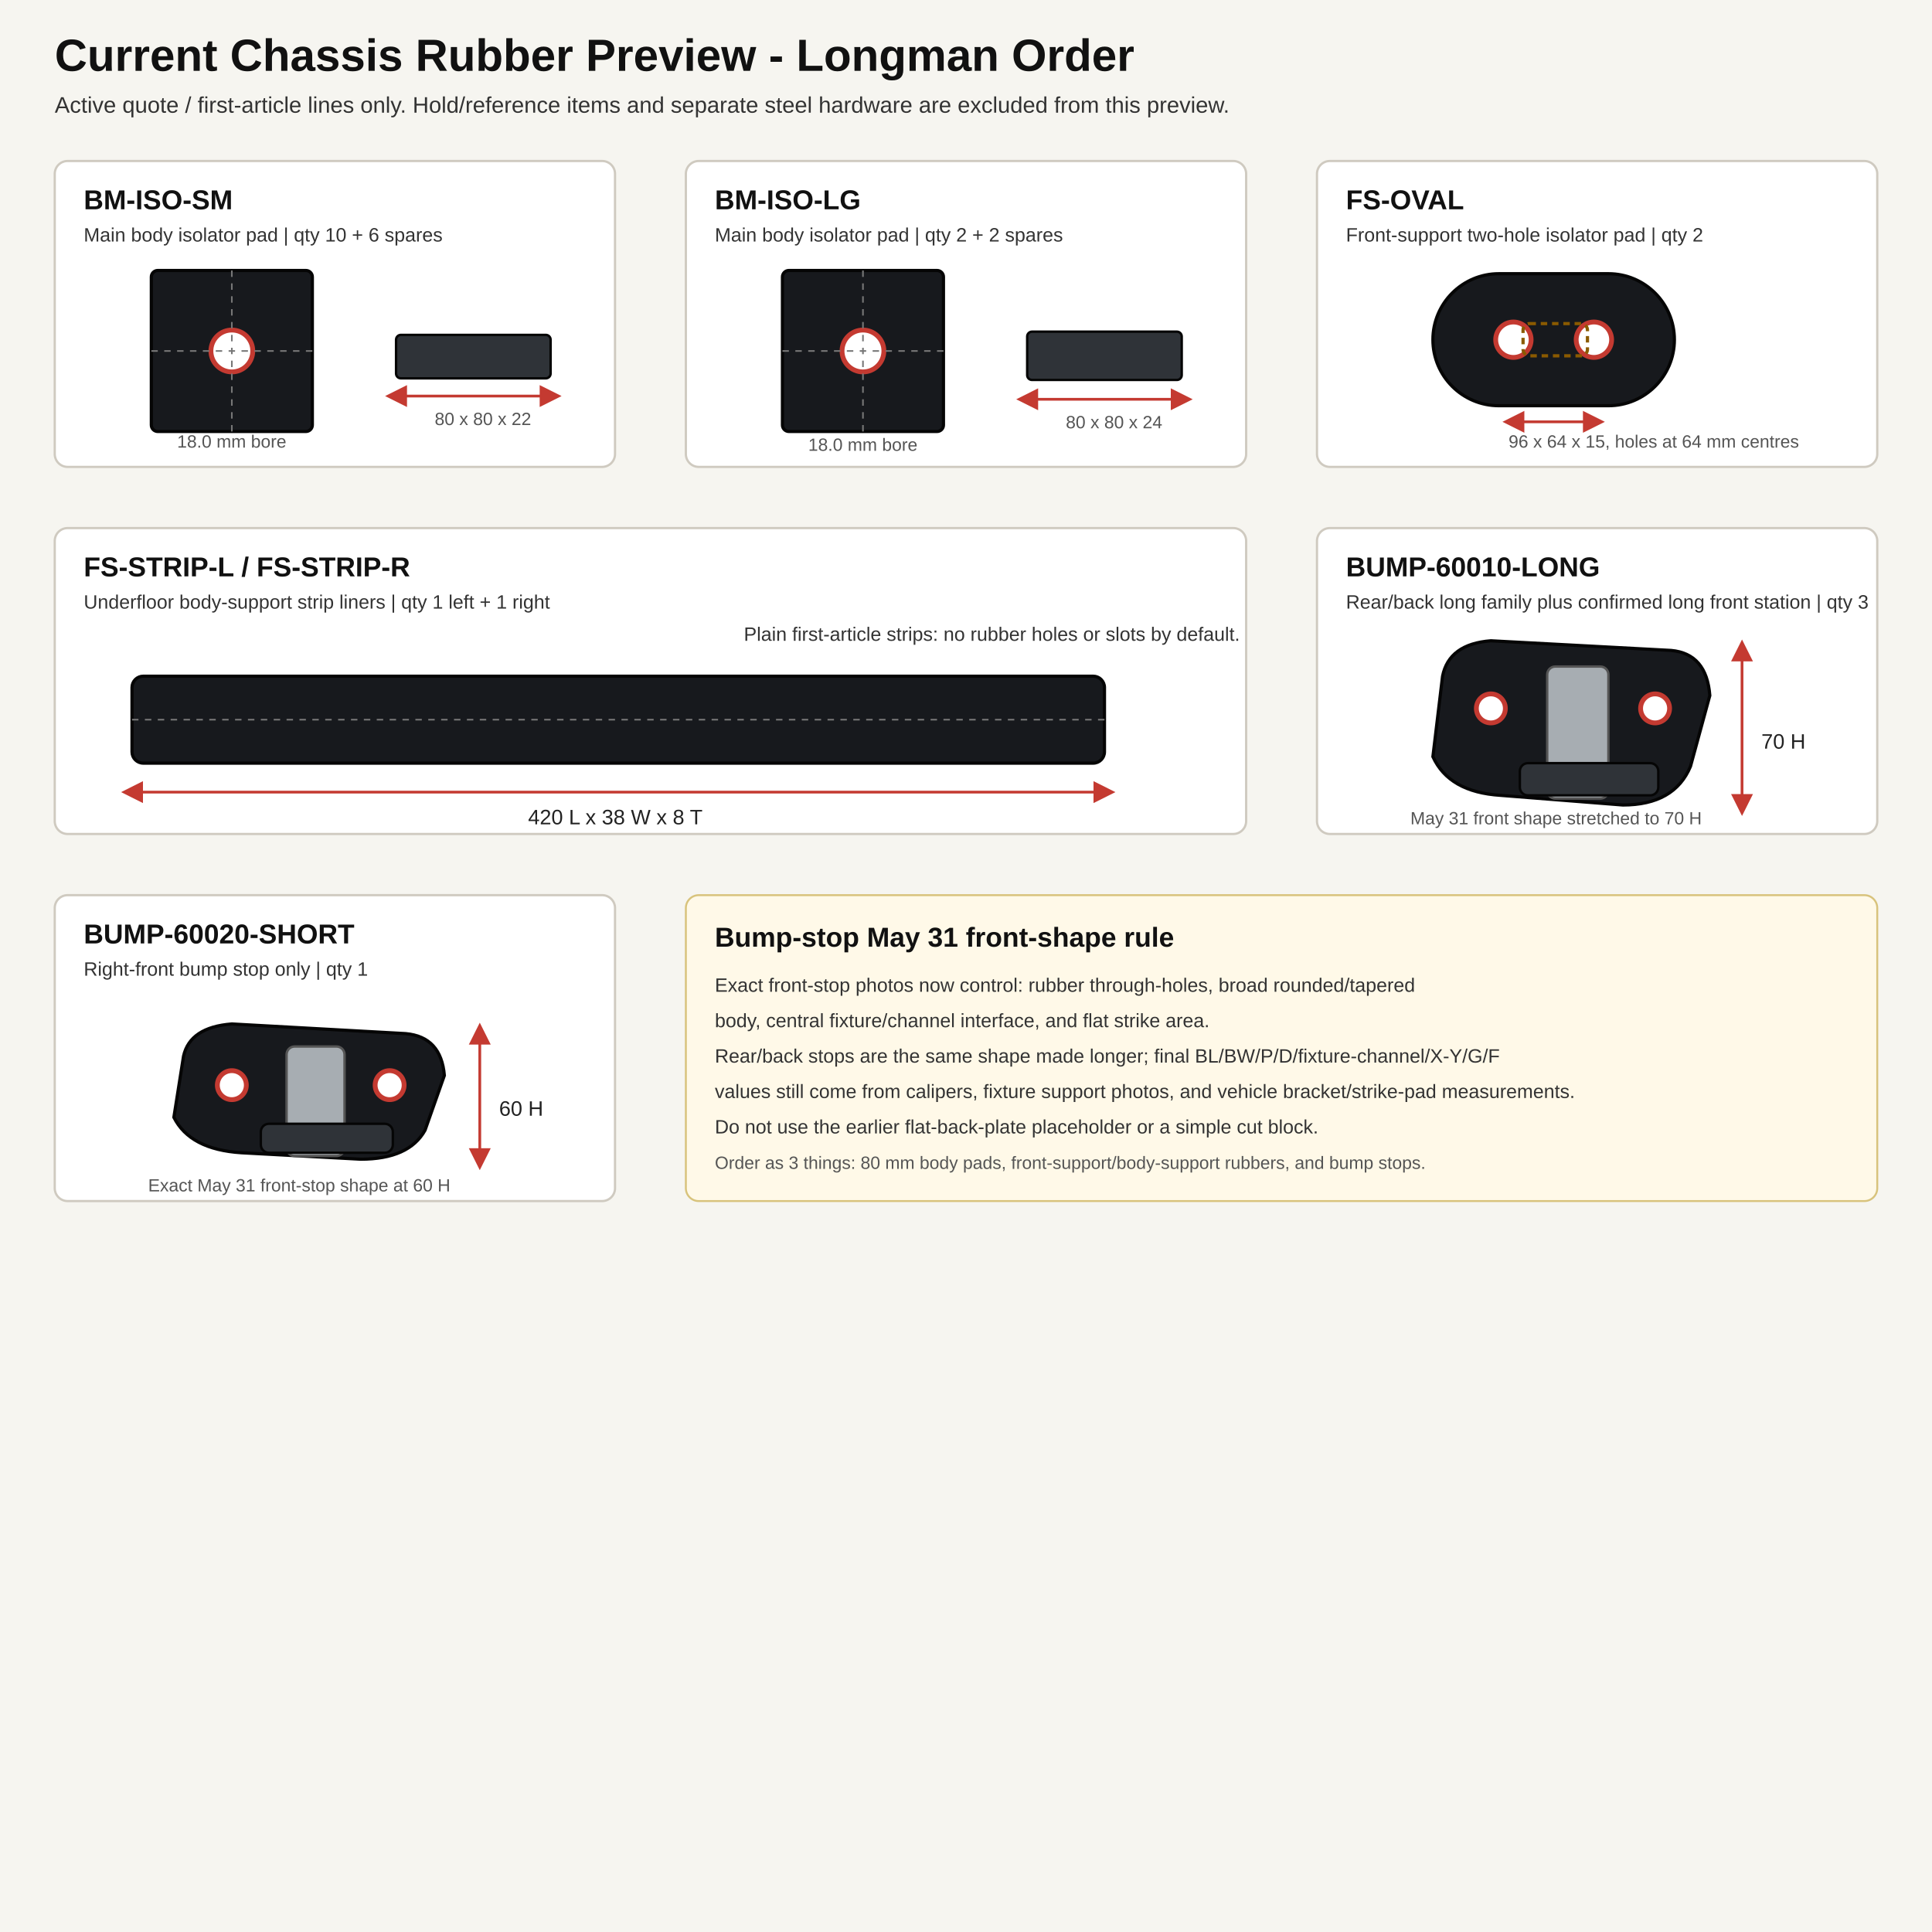
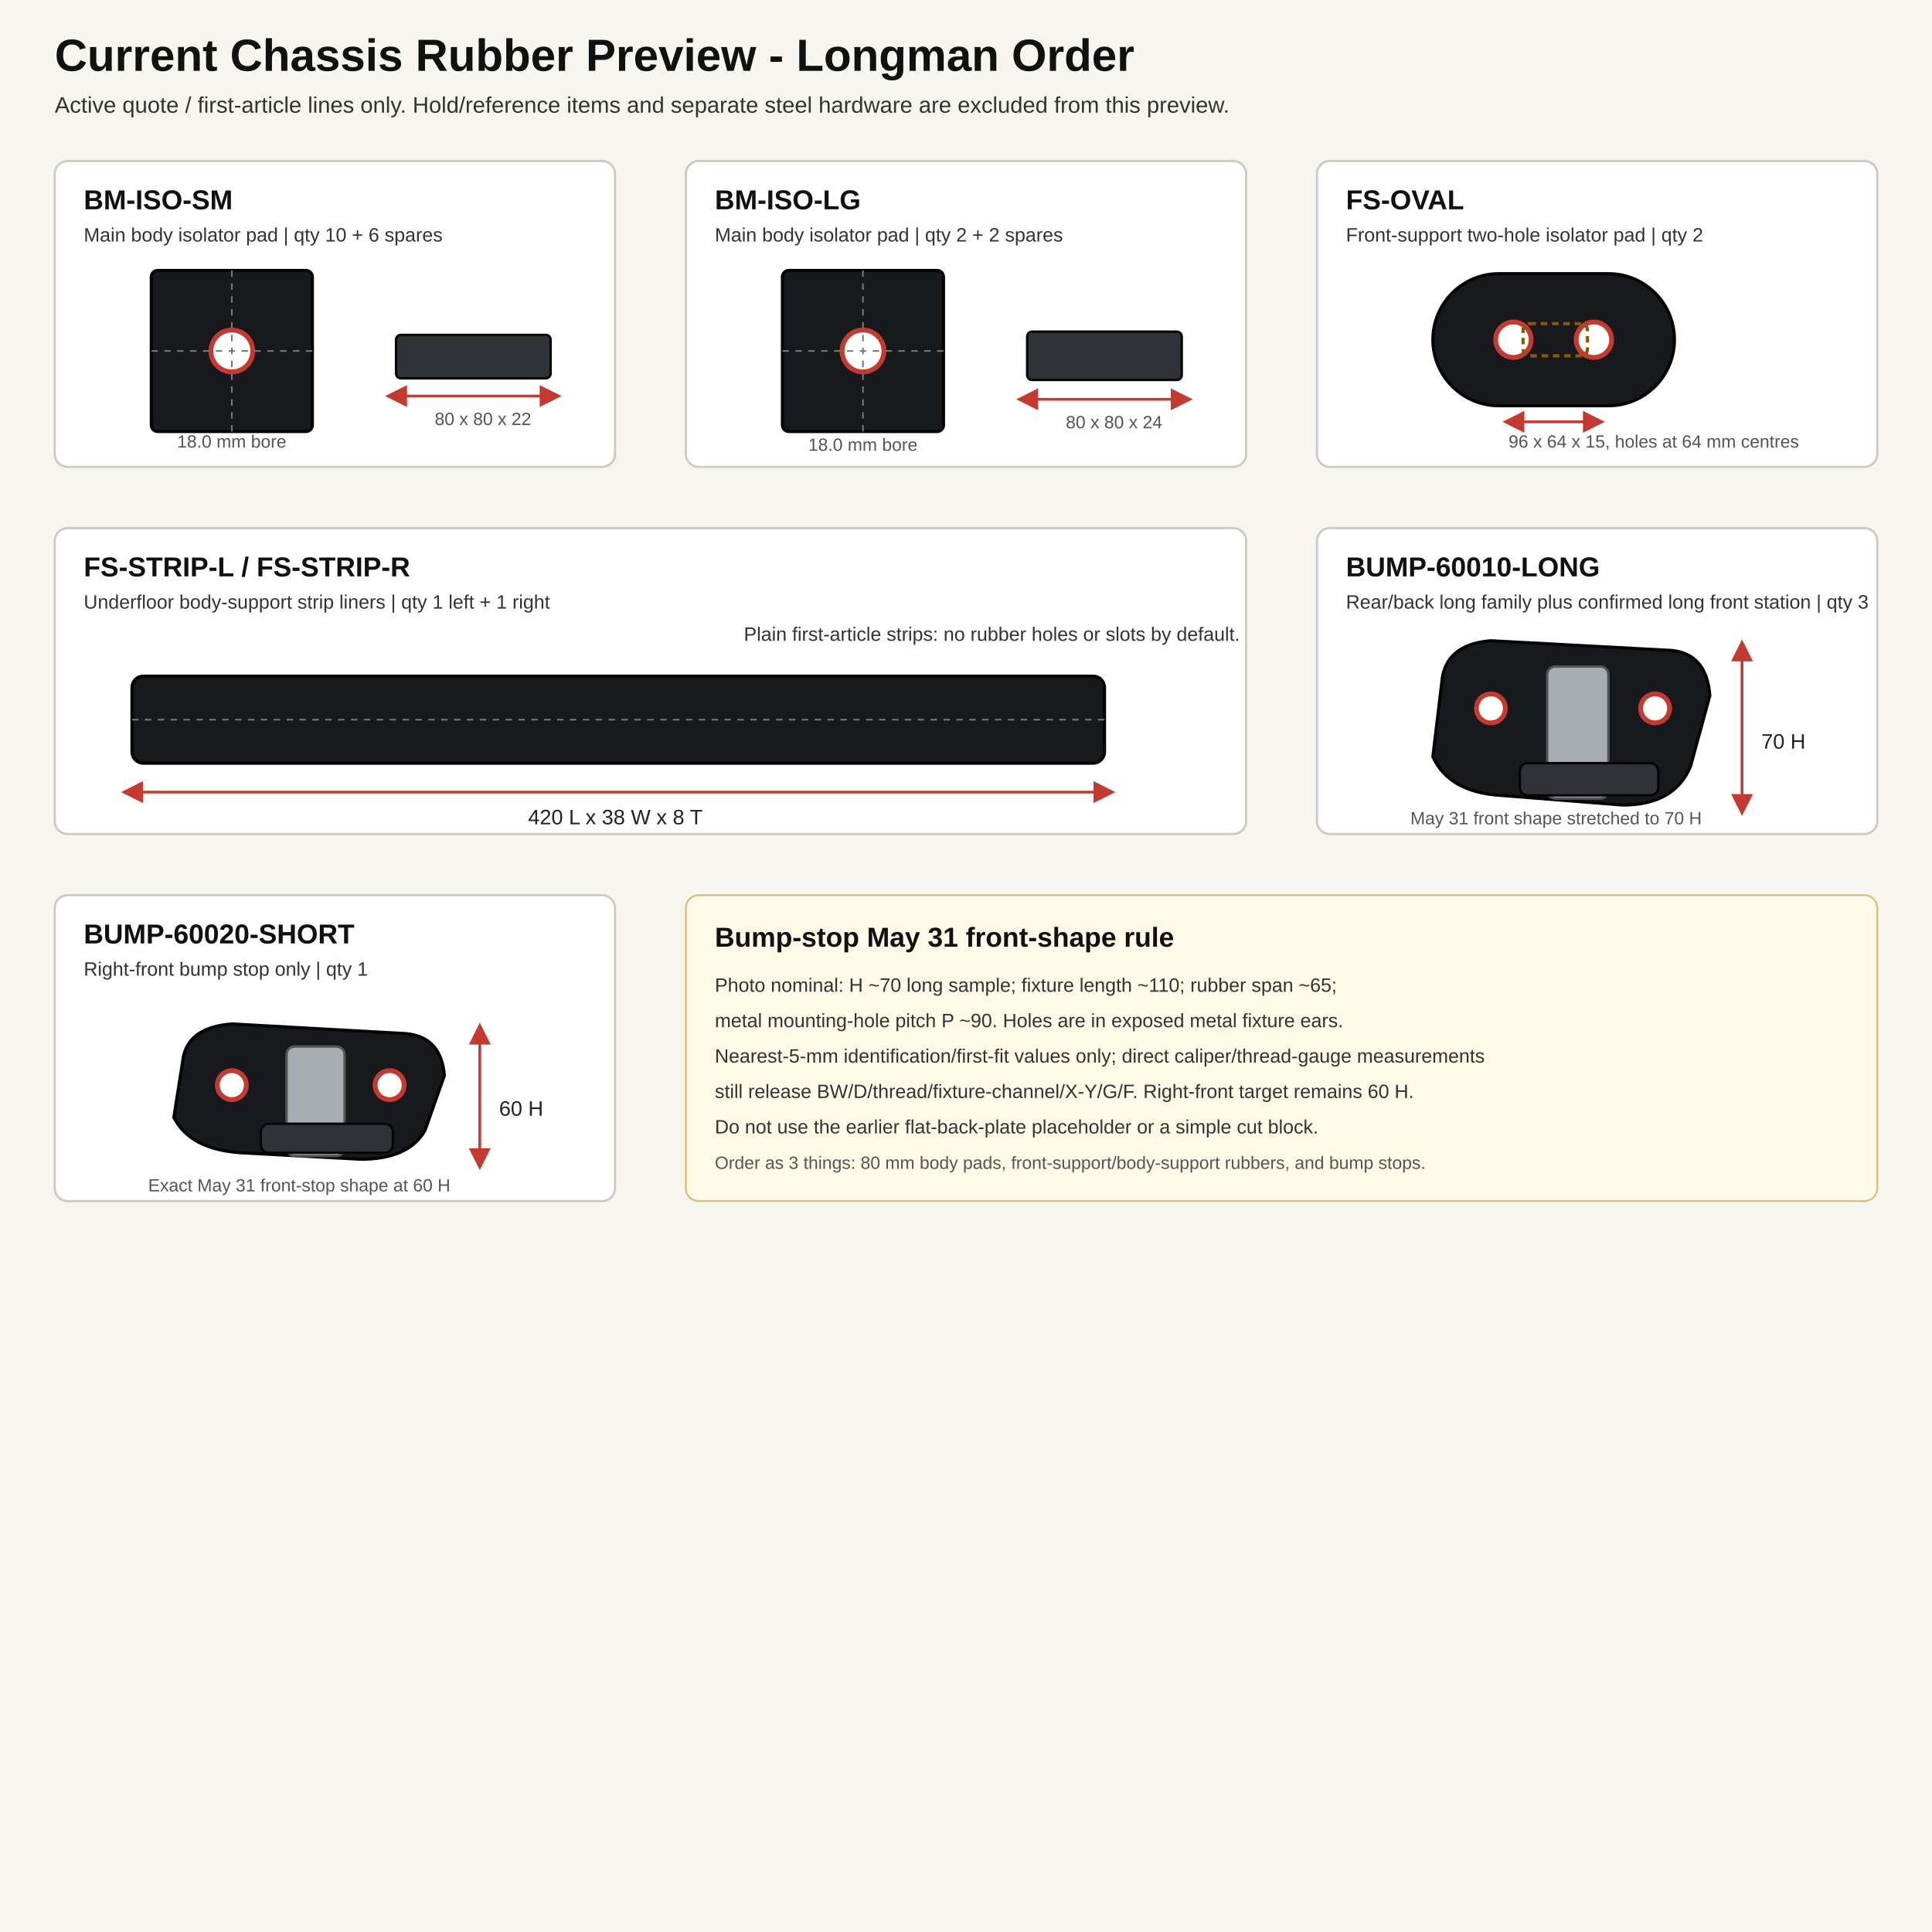
<svg xmlns="http://www.w3.org/2000/svg" width="1200" height="1200" viewBox="0 0 1200 1200" role="img" aria-labelledby="title desc">
  <rect width="1200" height="1200" fill="#f6f5f0" />
  <style>
    .title { font: 700 28px Arial, sans-serif; fill: #111; }
    .subtitle { font: 14px Arial, sans-serif; fill: #333; }
    .panel { fill: #fff; stroke: #cfcac0; stroke-width: 1.4; rx: 8; }
    .panel-title { font: 700 17px Arial, sans-serif; fill: #111; }
    .label { font: 13px Arial, sans-serif; fill: #222; }
    .small { font: 12px Arial, sans-serif; fill: #333; }
    .tiny { font: 11px Arial, sans-serif; fill: #555; }
    .rubber { fill: #17191d; stroke: #050505; stroke-width: 2; }
    .rubber2 { fill: #2f3338; stroke: #050505; stroke-width: 1.5; }
    .steel { fill: #a7adb2; stroke: #555; stroke-width: 1.5; }
    .hole { fill: #fff; stroke: #c43a31; stroke-width: 3; }
    .dim { stroke: #c43a31; stroke-width: 1.7; fill: none; marker-start: url(#arrow); marker-end: url(#arrow); }
    .guide { stroke: #777; stroke-width: 1; stroke-dasharray: 4 4; }
    .note-box { fill: #fff9e8; stroke: #d8c37c; stroke-width: 1.2; }
  </style>
  <defs>
    <marker id="arrow" markerWidth="8" markerHeight="8" refX="4" refY="4" orient="auto-start-reverse">
      <path d="M0,0 L8,4 L0,8 z" fill="#c43a31" />
    </marker>
  </defs>
  <text x="34" y="44" class="title">Current Chassis Rubber Preview - Longman Order</text>
  <text x="34" y="70" class="subtitle">Active quote / first-article lines only. Hold/reference items and separate steel hardware are excluded from this preview.</text>
  <g transform="translate(34,100)">
    <rect class="panel" x="0" y="0" width="348" height="190" />
    <text class="panel-title" x="18" y="30">BM-ISO-SM</text>
    <text class="small" x="18" y="50">Main body isolator pad | qty 10 + 6 spares</text>
    <rect class="rubber" x="60" y="68" width="100" height="100" rx="4" />
    <circle class="hole" cx="110" cy="118" r="13" />
    <line class="guide" x1="110" y1="68" x2="110" y2="168" />
    <line class="guide" x1="60" y1="118" x2="160" y2="118" />
    <rect class="rubber2" x="212" y="108" width="96" height="27" rx="3" />
    <line class="dim" x1="212" y1="146" x2="308" y2="146" />
    <text class="tiny" x="236" y="164">80 x 80 x 22</text>
    <text class="tiny" x="76" y="178">18.0 mm bore</text>
  </g>
  <g transform="translate(426,100)">
    <rect class="panel" x="0" y="0" width="348" height="190" />
    <text class="panel-title" x="18" y="30">BM-ISO-LG</text>
    <text class="small" x="18" y="50">Main body isolator pad | qty 2 + 2 spares</text>
    <rect class="rubber" x="60" y="68" width="100" height="100" rx="4" />
    <circle class="hole" cx="110" cy="118" r="13" />
    <line class="guide" x1="110" y1="68" x2="110" y2="168" />
    <line class="guide" x1="60" y1="118" x2="160" y2="118" />
    <rect class="rubber2" x="212" y="106" width="96" height="30" rx="3" />
    <line class="dim" x1="212" y1="148" x2="308" y2="148" />
    <text class="tiny" x="236" y="166">80 x 80 x 24</text>
    <text class="tiny" x="76" y="180">18.0 mm bore</text>
  </g>
  <g transform="translate(818,100)">
    <rect class="panel" x="0" y="0" width="348" height="190" />
    <text class="panel-title" x="18" y="30">FS-OVAL</text>
    <text class="small" x="18" y="50">Front-support two-hole isolator pad | qty 2</text>
    <rect class="rubber" x="72" y="70" width="150" height="82" rx="41" />
    <circle class="hole" cx="122" cy="111" r="11" />
    <circle class="hole" cx="172" cy="111" r="11" />
    <rect x="128" y="101" width="40" height="20" rx="4" fill="none" stroke="#8a5a00" stroke-width="2" stroke-dasharray="4 3" />
    <line class="dim" x1="122" y1="162" x2="172" y2="162" />
    <text class="tiny" x="119" y="178">96 x 64 x 15, holes at 64 mm centres</text>
  </g>
  <g transform="translate(34,328)">
    <rect class="panel" x="0" y="0" width="740" height="190" />
    <text class="panel-title" x="18" y="30">FS-STRIP-L / FS-STRIP-R</text>
    <text class="small" x="18" y="50">Underfloor body-support strip liners | qty 1 left + 1 right</text>
    <rect class="rubber" x="48" y="92" width="604" height="54" rx="7" />
    <line class="guide" x1="48" y1="119" x2="652" y2="119" />
    <line class="dim" x1="48" y1="164" x2="652" y2="164" />
    <text class="label" x="294" y="184">420 L x 38 W x 8 T</text>
    <text class="small" x="428" y="70">Plain first-article strips: no rubber holes or slots by default.</text>
  </g>
  <g transform="translate(818,328)">
    <rect class="panel" x="0" y="0" width="348" height="190" />
    <text class="panel-title" x="18" y="30">BUMP-60010-LONG</text>
    <text class="small" x="18" y="50">Rear/back long family plus confirmed long front station | qty 3</text>
    <path class="rubber" d="M78 92 Q82 72 108 70 L220 76 Q242 78 244 104 L232 148 Q222 172 190 172 L114 166 Q82 164 72 142 Z" />
    <rect class="steel" x="143" y="86" width="38" height="82" rx="5" />
    <circle class="hole" cx="108" cy="112" r="9" />
    <circle class="hole" cx="210" cy="112" r="9" />
    <rect class="rubber2" x="126" y="146" width="86" height="20" rx="5" />
    <line class="dim" x1="264" y1="76" x2="264" y2="172" />
    <text class="label" x="276" y="137">70 H</text>
    <text class="tiny" x="58" y="184">May 31 front shape stretched to 70 H</text>
  </g>
  <g transform="translate(34,556)">
    <rect class="panel" x="0" y="0" width="348" height="190" />
    <text class="panel-title" x="18" y="30">BUMP-60020-SHORT</text>
    <text class="small" x="18" y="50">Right-front bump stop only | qty 1</text>
    <path class="rubber" d="M80 100 Q84 82 110 80 L218 86 Q240 88 242 112 L230 146 Q220 164 190 164 L116 160 Q84 158 74 138 Z" />
    <rect class="steel" x="144" y="94" width="36" height="68" rx="5" />
    <circle class="hole" cx="110" cy="118" r="9" />
    <circle class="hole" cx="208" cy="118" r="9" />
    <rect class="rubber2" x="128" y="142" width="82" height="18" rx="5" />
    <line class="dim" x1="264" y1="86" x2="264" y2="164" />
    <text class="label" x="276" y="137">60 H</text>
    <text class="tiny" x="58" y="184">Exact May 31 front-stop shape at 60 H</text>
  </g>
  <g transform="translate(426,556)">
    <rect class="note-box" x="0" y="0" width="740" height="190" rx="8" />
    <text class="panel-title" x="18" y="32">Bump-stop May 31 front-shape rule</text>
-     <text class="small" x="18" y="60">Exact front-stop photos now control: rubber through-holes, broad rounded/tapered</text>
-     <text class="small" x="18" y="82">body, central fixture/channel interface, and flat strike area.</text>
-     <text class="small" x="18" y="104">Rear/back stops are the same shape made longer; final BL/BW/P/D/fixture-channel/X-Y/G/F</text>
-     <text class="small" x="18" y="126">values still come from calipers, fixture support photos, and vehicle bracket/strike-pad measurements.</text>
+     <text class="small" x="18" y="60">Photo nominal: H ~70 long sample; fixture length ~110; rubber span ~65;</text>
+     <text class="small" x="18" y="82">metal mounting-hole pitch P ~90. Holes are in exposed metal fixture ears.</text>
+     <text class="small" x="18" y="104">Nearest-5-mm identification/first-fit values only; direct caliper/thread-gauge measurements</text>
+     <text class="small" x="18" y="126">still release BW/D/thread/fixture-channel/X-Y/G/F. Right-front target remains 60 H.</text>
    <text class="small" x="18" y="148">Do not use the earlier flat-back-plate placeholder or a simple cut block.</text>
    <text class="tiny" x="18" y="170">Order as 3 things: 80 mm body pads, front-support/body-support rubbers, and bump stops.</text>
  </g>
</svg>
